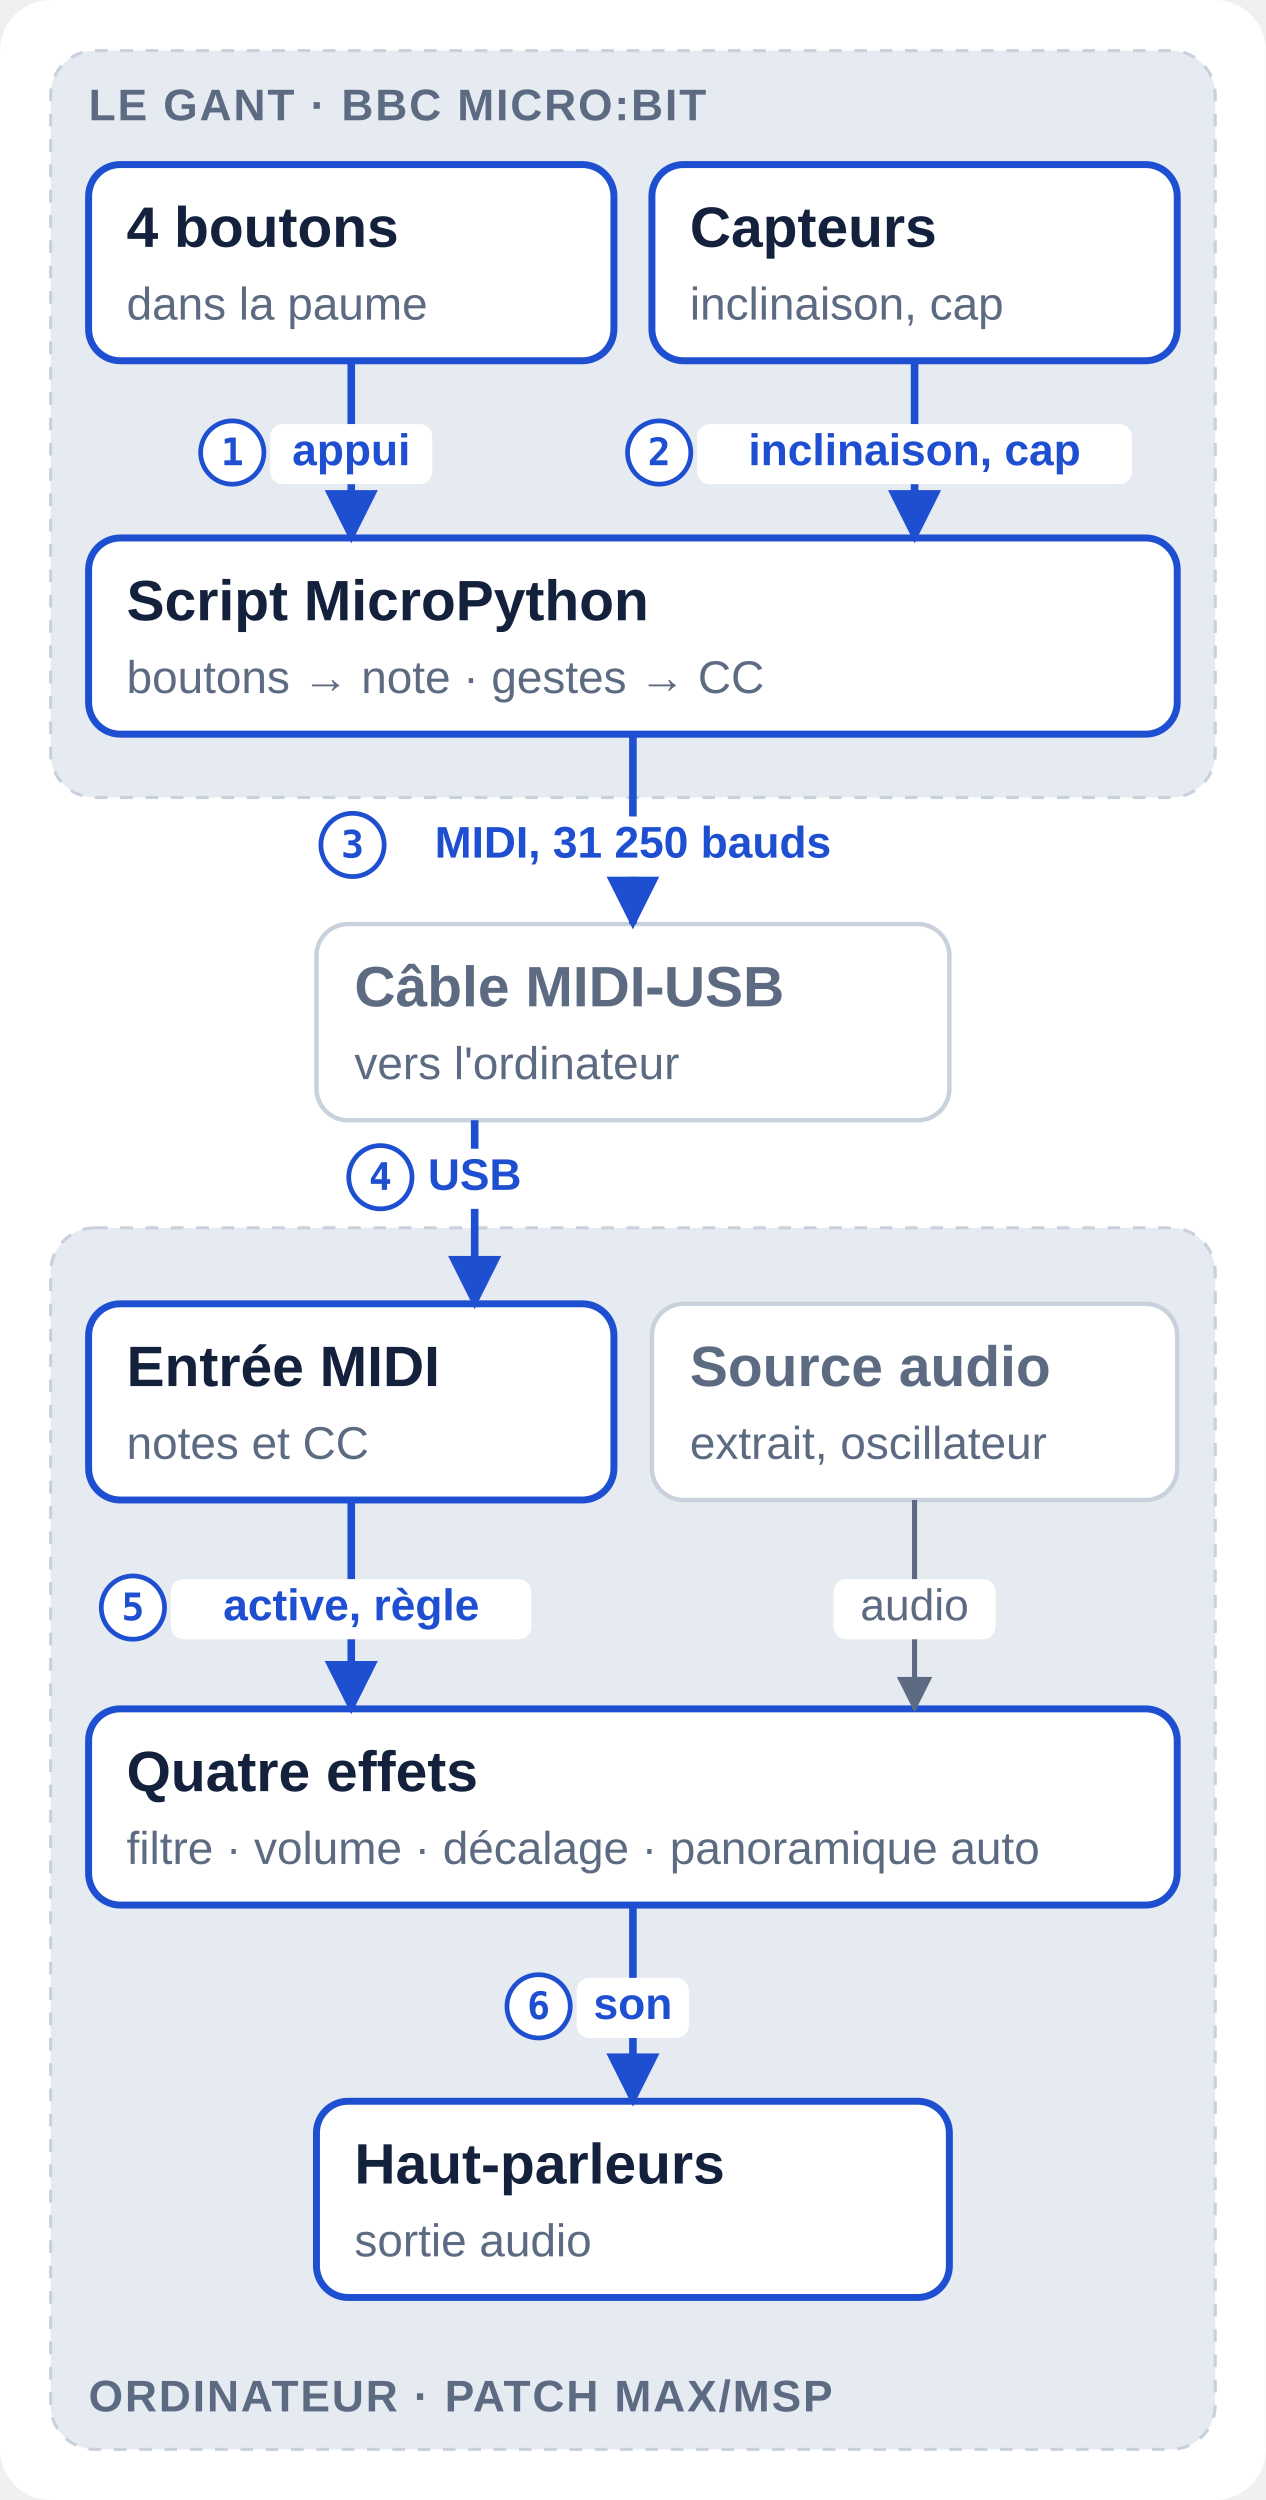
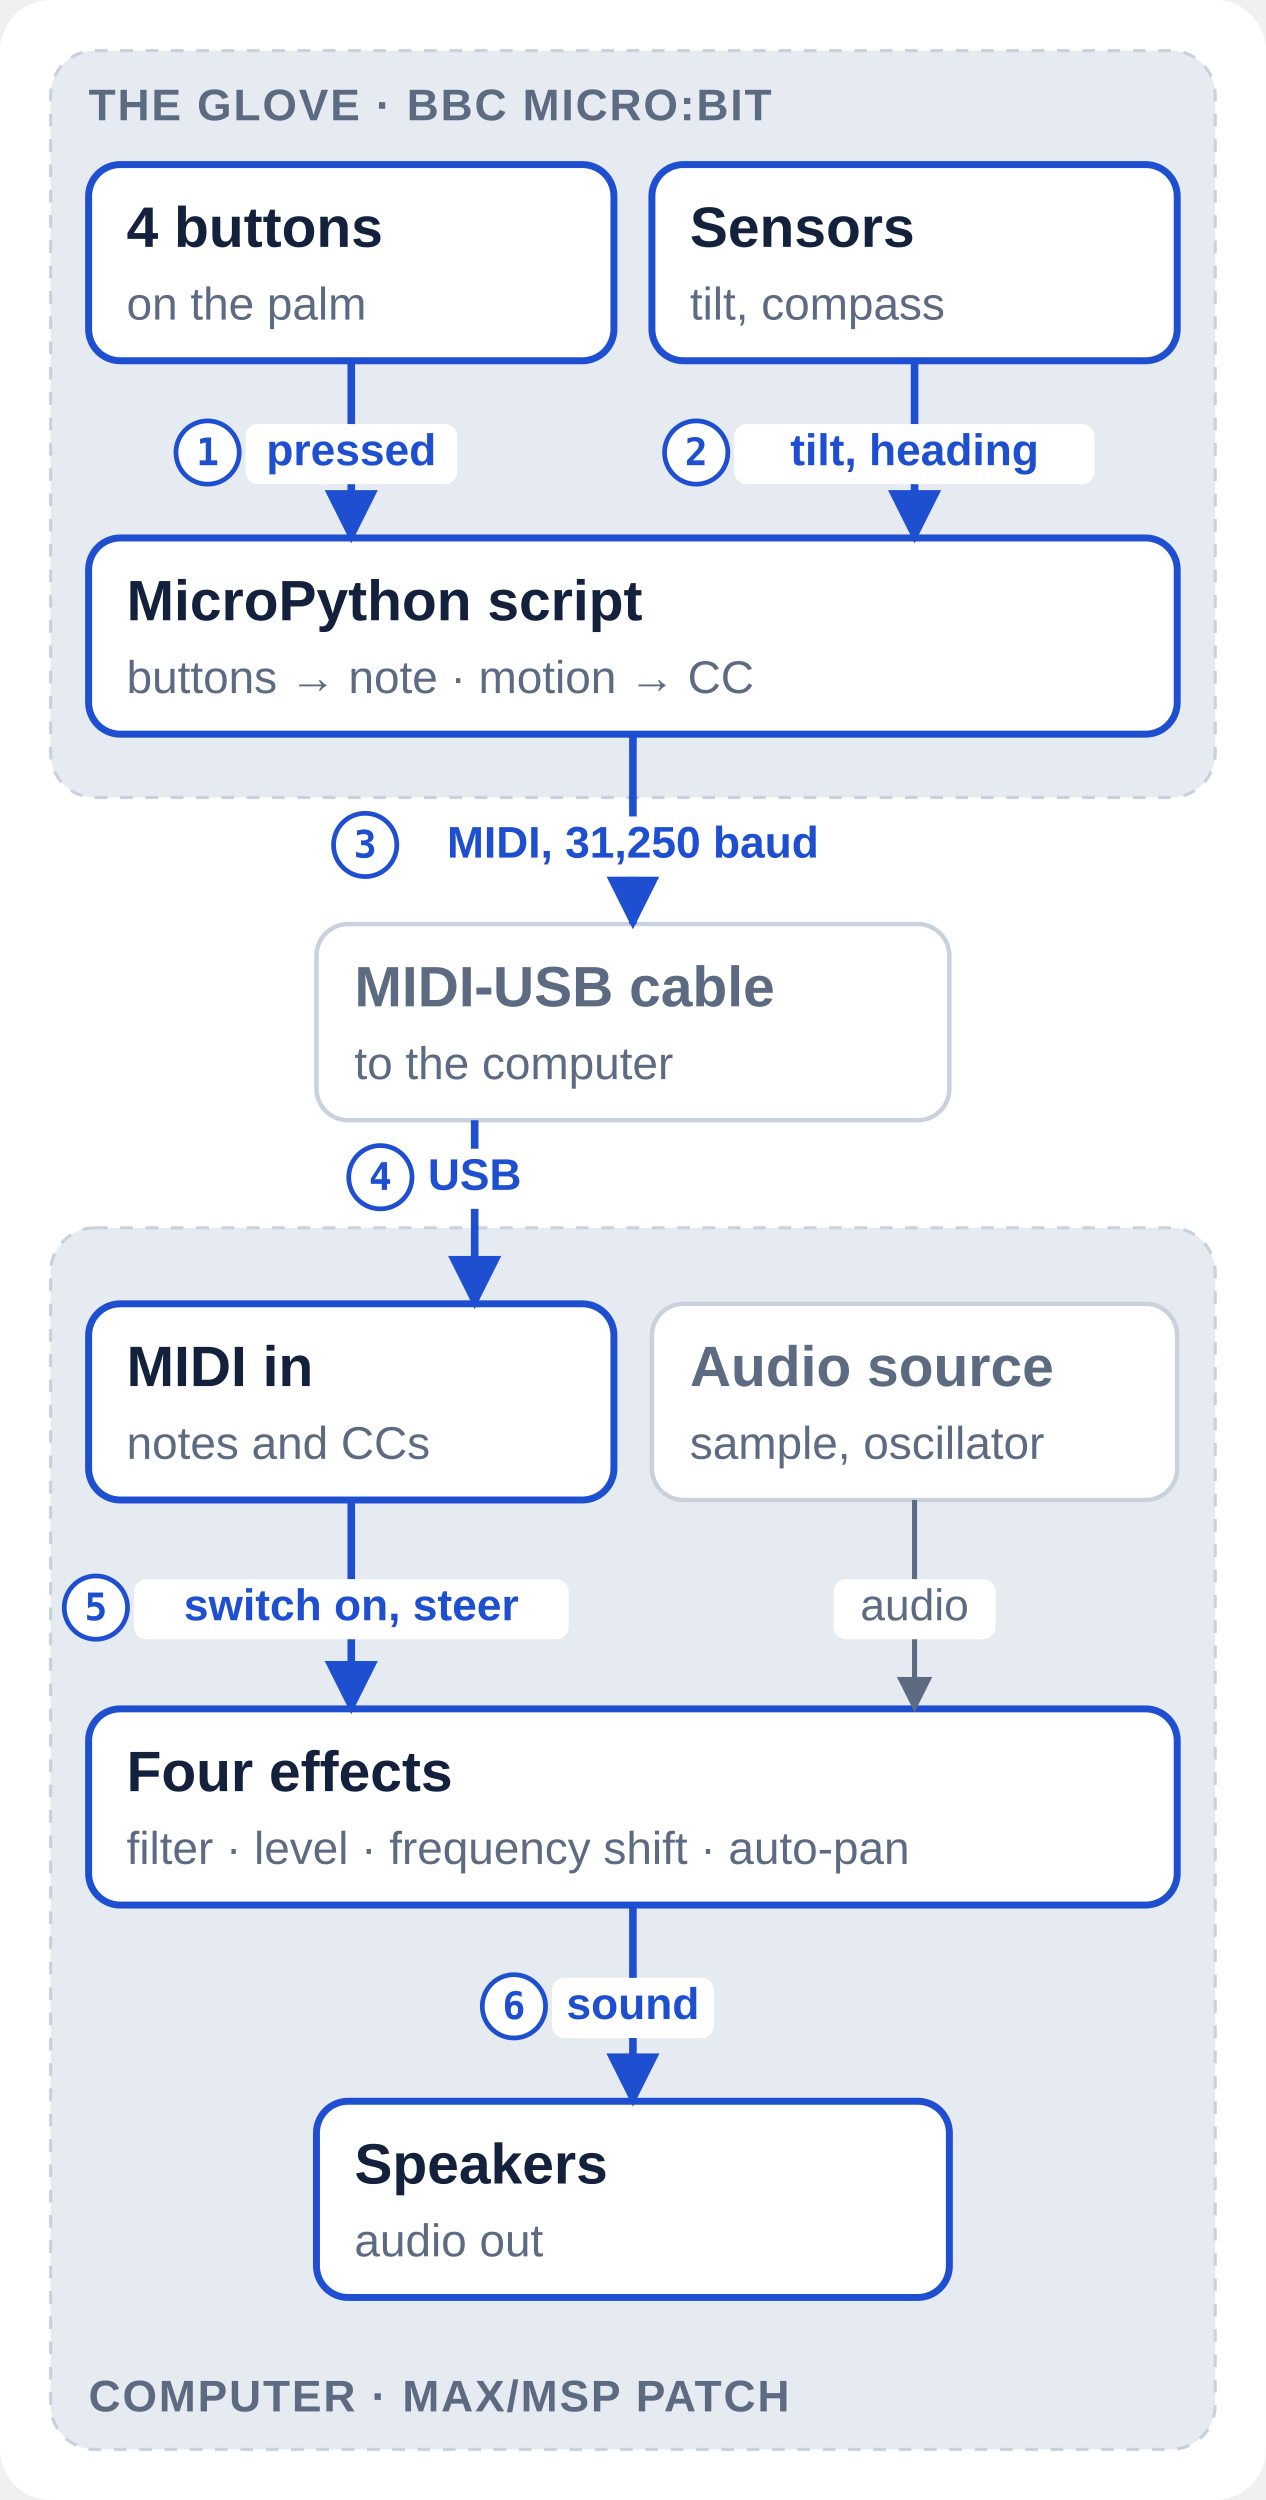
- <svg xmlns="http://www.w3.org/2000/svg" viewBox="0 0 400 790" width="400" height="790" font-family="IBM Plex Sans, Segoe UI, Helvetica Neue, Arial, sans-serif" role="img" aria-label="Architecture de MIDI Hand">
+ <svg xmlns="http://www.w3.org/2000/svg" viewBox="0 0 400 790" width="400" height="790" font-family="IBM Plex Sans, Segoe UI, Helvetica Neue, Arial, sans-serif" role="img" aria-label="MIDI Hand architecture">
  <defs>
    <marker id="m" viewBox="0 0 10 10" refX="9" refY="5" markerWidth="7" markerHeight="7" orient="auto-start-reverse">
      <path d="M0 0L10 5L0 10z" fill="#5d6b82" />
    </marker>
    <marker id="a" viewBox="0 0 10 10" refX="9" refY="5" markerWidth="7" markerHeight="7" orient="auto-start-reverse">
      <path d="M0 0L10 5L0 10z" fill="#1f4fd1" />
    </marker>
  </defs>
  <rect width="400" height="790" rx="16" fill="#ffffff" />
  <rect x="16" y="16" width="368" height="236" rx="14" fill="#e6ebf2" stroke="#c9d1dd" stroke-dasharray="4 4" />
-   <text x="28" y="38" fill="#5d6b82" font-size="14" font-weight="600" letter-spacing=".6">LE GANT · BBC MICRO:BIT</text>
+   <text x="28" y="38" fill="#5d6b82" font-size="14" font-weight="600" letter-spacing=".6">THE GLOVE · BBC MICRO:BIT</text>
  <rect x="16" y="388" width="368" height="386" rx="14" fill="#e6ebf2" stroke="#c9d1dd" stroke-dasharray="4 4" />
-   <text x="28" y="762" fill="#5d6b82" font-size="14" font-weight="600" letter-spacing=".6">ORDINATEUR · PATCH MAX/MSP</text>
+   <text x="28" y="762" fill="#5d6b82" font-size="14" font-weight="600" letter-spacing=".6">COMPUTER · MAX/MSP PATCH</text>
  <rect x="28" y="52" width="166" height="62" rx="10" fill="#fff" stroke="#1f4fd1" stroke-width="2.2" />
-   <text x="40" y="78" fill="#14213d" font-size="18" font-weight="600">4 boutons</text>
-   <text x="40" y="101" fill="#5d6b82" font-size="14.5">dans la paume</text>
+   <text x="40" y="78" fill="#14213d" font-size="18" font-weight="600">4 buttons</text>
+   <text x="40" y="101" fill="#5d6b82" font-size="14.5">on the palm</text>
  <rect x="206" y="52" width="166" height="62" rx="10" fill="#fff" stroke="#1f4fd1" stroke-width="2.2" />
-   <text x="218" y="78" fill="#14213d" font-size="18" font-weight="600">Capteurs</text>
-   <text x="218" y="101" fill="#5d6b82" font-size="14.5">inclinaison, cap</text>
+   <text x="218" y="78" fill="#14213d" font-size="18" font-weight="600">Sensors</text>
+   <text x="218" y="101" fill="#5d6b82" font-size="14.5">tilt, compass</text>
  <rect x="28" y="170" width="344" height="62" rx="10" fill="#fff" stroke="#1f4fd1" stroke-width="2.2" />
-   <text x="40" y="196" fill="#14213d" font-size="18" font-weight="600">Script MicroPython</text>
-   <text x="40" y="219" fill="#5d6b82" font-size="14.5">boutons → note · gestes → CC</text>
+   <text x="40" y="196" fill="#14213d" font-size="18" font-weight="600">MicroPython script</text>
+   <text x="40" y="219" fill="#5d6b82" font-size="14.5">buttons → note · motion → CC</text>
  <rect x="100" y="292" width="200" height="62" rx="10" fill="#fff" stroke="#c9d1dd" stroke-width="1.4" />
-   <text x="112" y="318" fill="#5d6b82" font-size="18" font-weight="600">Câble MIDI‑USB</text>
-   <text x="112" y="341" fill="#5d6b82" font-size="14.5">vers l'ordinateur</text>
+   <text x="112" y="318" fill="#5d6b82" font-size="18" font-weight="600">MIDI‑USB cable</text>
+   <text x="112" y="341" fill="#5d6b82" font-size="14.5">to the computer</text>
  <rect x="28" y="412" width="166" height="62" rx="10" fill="#fff" stroke="#1f4fd1" stroke-width="2.2" />
-   <text x="40" y="438" fill="#14213d" font-size="18" font-weight="600">Entrée MIDI</text>
-   <text x="40" y="461" fill="#5d6b82" font-size="14.5">notes et CC</text>
+   <text x="40" y="438" fill="#14213d" font-size="18" font-weight="600">MIDI in</text>
+   <text x="40" y="461" fill="#5d6b82" font-size="14.5">notes and CCs</text>
  <rect x="206" y="412" width="166" height="62" rx="10" fill="#fff" stroke="#c9d1dd" stroke-width="1.4" />
-   <text x="218" y="438" fill="#5d6b82" font-size="18" font-weight="600">Source audio</text>
-   <text x="218" y="461" fill="#5d6b82" font-size="14.5">extrait, oscillateur</text>
+   <text x="218" y="438" fill="#5d6b82" font-size="18" font-weight="600">Audio source</text>
+   <text x="218" y="461" fill="#5d6b82" font-size="14.5">sample, oscillator</text>
  <rect x="28" y="540" width="344" height="62" rx="10" fill="#fff" stroke="#1f4fd1" stroke-width="2.2" />
-   <text x="40" y="566" fill="#14213d" font-size="18" font-weight="600">Quatre effets</text>
-   <text x="40" y="589" fill="#5d6b82" font-size="14.5">filtre · volume · décalage · panoramique auto</text>
+   <text x="40" y="566" fill="#14213d" font-size="18" font-weight="600">Four effects</text>
+   <text x="40" y="589" fill="#5d6b82" font-size="14.5">filter · level · frequency shift · auto-pan</text>
  <rect x="100" y="664" width="200" height="62" rx="10" fill="#fff" stroke="#1f4fd1" stroke-width="2.2" />
-   <text x="112" y="690" fill="#14213d" font-size="18" font-weight="600">Haut-parleurs</text>
-   <text x="112" y="713" fill="#5d6b82" font-size="14.5">sortie audio</text>
+   <text x="112" y="690" fill="#14213d" font-size="18" font-weight="600">Speakers</text>
+   <text x="112" y="713" fill="#5d6b82" font-size="14.5">audio out</text>
  <path d="M111 114L111 170" fill="none" stroke="#1f4fd1" stroke-width="2.4" marker-end="url(#a)" />
-   <rect x="85.4" y="134" width="51.2" height="19" rx="4" fill="#fff" />
-   <text x="111" y="147" text-anchor="middle" fill="#1f4fd1" font-size="14" font-weight="600">appui</text>
-   <circle cx="73.4" cy="143" r="10" fill="#fff" stroke="#1f4fd1" stroke-width="1.5" />
-   <text x="73.4" y="147" text-anchor="middle" fill="#1f4fd1" font-size="12" font-weight="700" font-family="IBM Plex Mono, Consolas, monospace">1</text>
+   <rect x="77.6" y="134" width="66.9" height="19" rx="4" fill="#fff" />
+   <text x="111" y="147" text-anchor="middle" fill="#1f4fd1" font-size="14" font-weight="600">pressed</text>
+   <circle cx="65.6" cy="143" r="10" fill="#fff" stroke="#1f4fd1" stroke-width="1.5" />
+   <text x="65.6" y="147" text-anchor="middle" fill="#1f4fd1" font-size="12" font-weight="700" font-family="IBM Plex Mono, Consolas, monospace">1</text>
  <path d="M289 114L289 170" fill="none" stroke="#1f4fd1" stroke-width="2.4" marker-end="url(#a)" />
-   <rect x="220.3" y="134" width="137.4" height="19" rx="4" fill="#fff" />
-   <text x="289" y="147" text-anchor="middle" fill="#1f4fd1" font-size="14" font-weight="600">inclinaison, cap</text>
-   <circle cx="208.3" cy="143" r="10" fill="#fff" stroke="#1f4fd1" stroke-width="1.5" />
-   <text x="208.3" y="147" text-anchor="middle" fill="#1f4fd1" font-size="12" font-weight="700" font-family="IBM Plex Mono, Consolas, monospace">2</text>
+   <rect x="232.0" y="134" width="113.9" height="19" rx="4" fill="#fff" />
+   <text x="289" y="147" text-anchor="middle" fill="#1f4fd1" font-size="14" font-weight="600">tilt, heading</text>
+   <circle cx="220.0" cy="143" r="10" fill="#fff" stroke="#1f4fd1" stroke-width="1.5" />
+   <text x="220.0" y="147" text-anchor="middle" fill="#1f4fd1" font-size="12" font-weight="700" font-family="IBM Plex Mono, Consolas, monospace">2</text>
  <path d="M200 232L200 292" fill="none" stroke="#1f4fd1" stroke-width="2.4" marker-end="url(#a)" />
-   <rect x="123.4" y="258" width="153.1" height="19" rx="4" fill="#fff" />
-   <text x="200" y="271" text-anchor="middle" fill="#1f4fd1" font-size="14" font-weight="600">MIDI, 31 250 bauds</text>
-   <circle cx="111.4" cy="267" r="10" fill="#fff" stroke="#1f4fd1" stroke-width="1.5" />
-   <text x="111.4" y="271" text-anchor="middle" fill="#1f4fd1" font-size="12" font-weight="700" font-family="IBM Plex Mono, Consolas, monospace">3</text>
+   <rect x="127.4" y="258" width="145.3" height="19" rx="4" fill="#fff" />
+   <text x="200" y="271" text-anchor="middle" fill="#1f4fd1" font-size="14" font-weight="600">MIDI, 31,250 baud</text>
+   <circle cx="115.4" cy="267" r="10" fill="#fff" stroke="#1f4fd1" stroke-width="1.5" />
+   <text x="115.4" y="271" text-anchor="middle" fill="#1f4fd1" font-size="12" font-weight="700" font-family="IBM Plex Mono, Consolas, monospace">3</text>
  <path d="M150 354L150 412" fill="none" stroke="#1f4fd1" stroke-width="2.4" marker-end="url(#a)" />
  <rect x="132.2" y="363" width="35.5" height="19" rx="4" fill="#fff" />
  <text x="150" y="376" text-anchor="middle" fill="#1f4fd1" font-size="14" font-weight="600">USB</text>
  <circle cx="120.2" cy="372" r="10" fill="#fff" stroke="#1f4fd1" stroke-width="1.5" />
  <text x="120.2" y="376" text-anchor="middle" fill="#1f4fd1" font-size="12" font-weight="700" font-family="IBM Plex Mono, Consolas, monospace">4</text>
  <path d="M111 474L111 540" fill="none" stroke="#1f4fd1" stroke-width="2.4" marker-end="url(#a)" />
-   <rect x="54.0" y="499" width="113.9" height="19" rx="4" fill="#fff" />
-   <text x="111" y="512" text-anchor="middle" fill="#1f4fd1" font-size="14" font-weight="600">active, règle</text>
-   <circle cx="42.0" cy="508" r="10" fill="#fff" stroke="#1f4fd1" stroke-width="1.5" />
-   <text x="42.0" y="512" text-anchor="middle" fill="#1f4fd1" font-size="12" font-weight="700" font-family="IBM Plex Mono, Consolas, monospace">5</text>
+   <rect x="42.3" y="499" width="137.4" height="19" rx="4" fill="#fff" />
+   <text x="111" y="512" text-anchor="middle" fill="#1f4fd1" font-size="14" font-weight="600">switch on, steer</text>
+   <circle cx="30.3" cy="508" r="10" fill="#fff" stroke="#1f4fd1" stroke-width="1.5" />
+   <text x="30.3" y="512" text-anchor="middle" fill="#1f4fd1" font-size="12" font-weight="700" font-family="IBM Plex Mono, Consolas, monospace">5</text>
  <path d="M289 474L289 540" fill="none" stroke="#5d6b82" stroke-width="1.6" marker-end="url(#m)" />
  <rect x="263.4" y="499" width="51.2" height="19" rx="4" fill="#fff" />
  <text x="289" y="512" text-anchor="middle" fill="#5d6b82" font-size="14" font-weight="400">audio</text>
  <path d="M200 602L200 664" fill="none" stroke="#1f4fd1" stroke-width="2.4" marker-end="url(#a)" />
-   <rect x="182.2" y="625" width="35.5" height="19" rx="4" fill="#fff" />
-   <text x="200" y="638" text-anchor="middle" fill="#1f4fd1" font-size="14" font-weight="600">son</text>
-   <circle cx="170.2" cy="634" r="10" fill="#fff" stroke="#1f4fd1" stroke-width="1.5" />
-   <text x="170.2" y="638" text-anchor="middle" fill="#1f4fd1" font-size="12" font-weight="700" font-family="IBM Plex Mono, Consolas, monospace">6</text>
+   <rect x="174.4" y="625" width="51.2" height="19" rx="4" fill="#fff" />
+   <text x="200" y="638" text-anchor="middle" fill="#1f4fd1" font-size="14" font-weight="600">sound</text>
+   <circle cx="162.4" cy="634" r="10" fill="#fff" stroke="#1f4fd1" stroke-width="1.5" />
+   <text x="162.4" y="638" text-anchor="middle" fill="#1f4fd1" font-size="12" font-weight="700" font-family="IBM Plex Mono, Consolas, monospace">6</text>
</svg>
